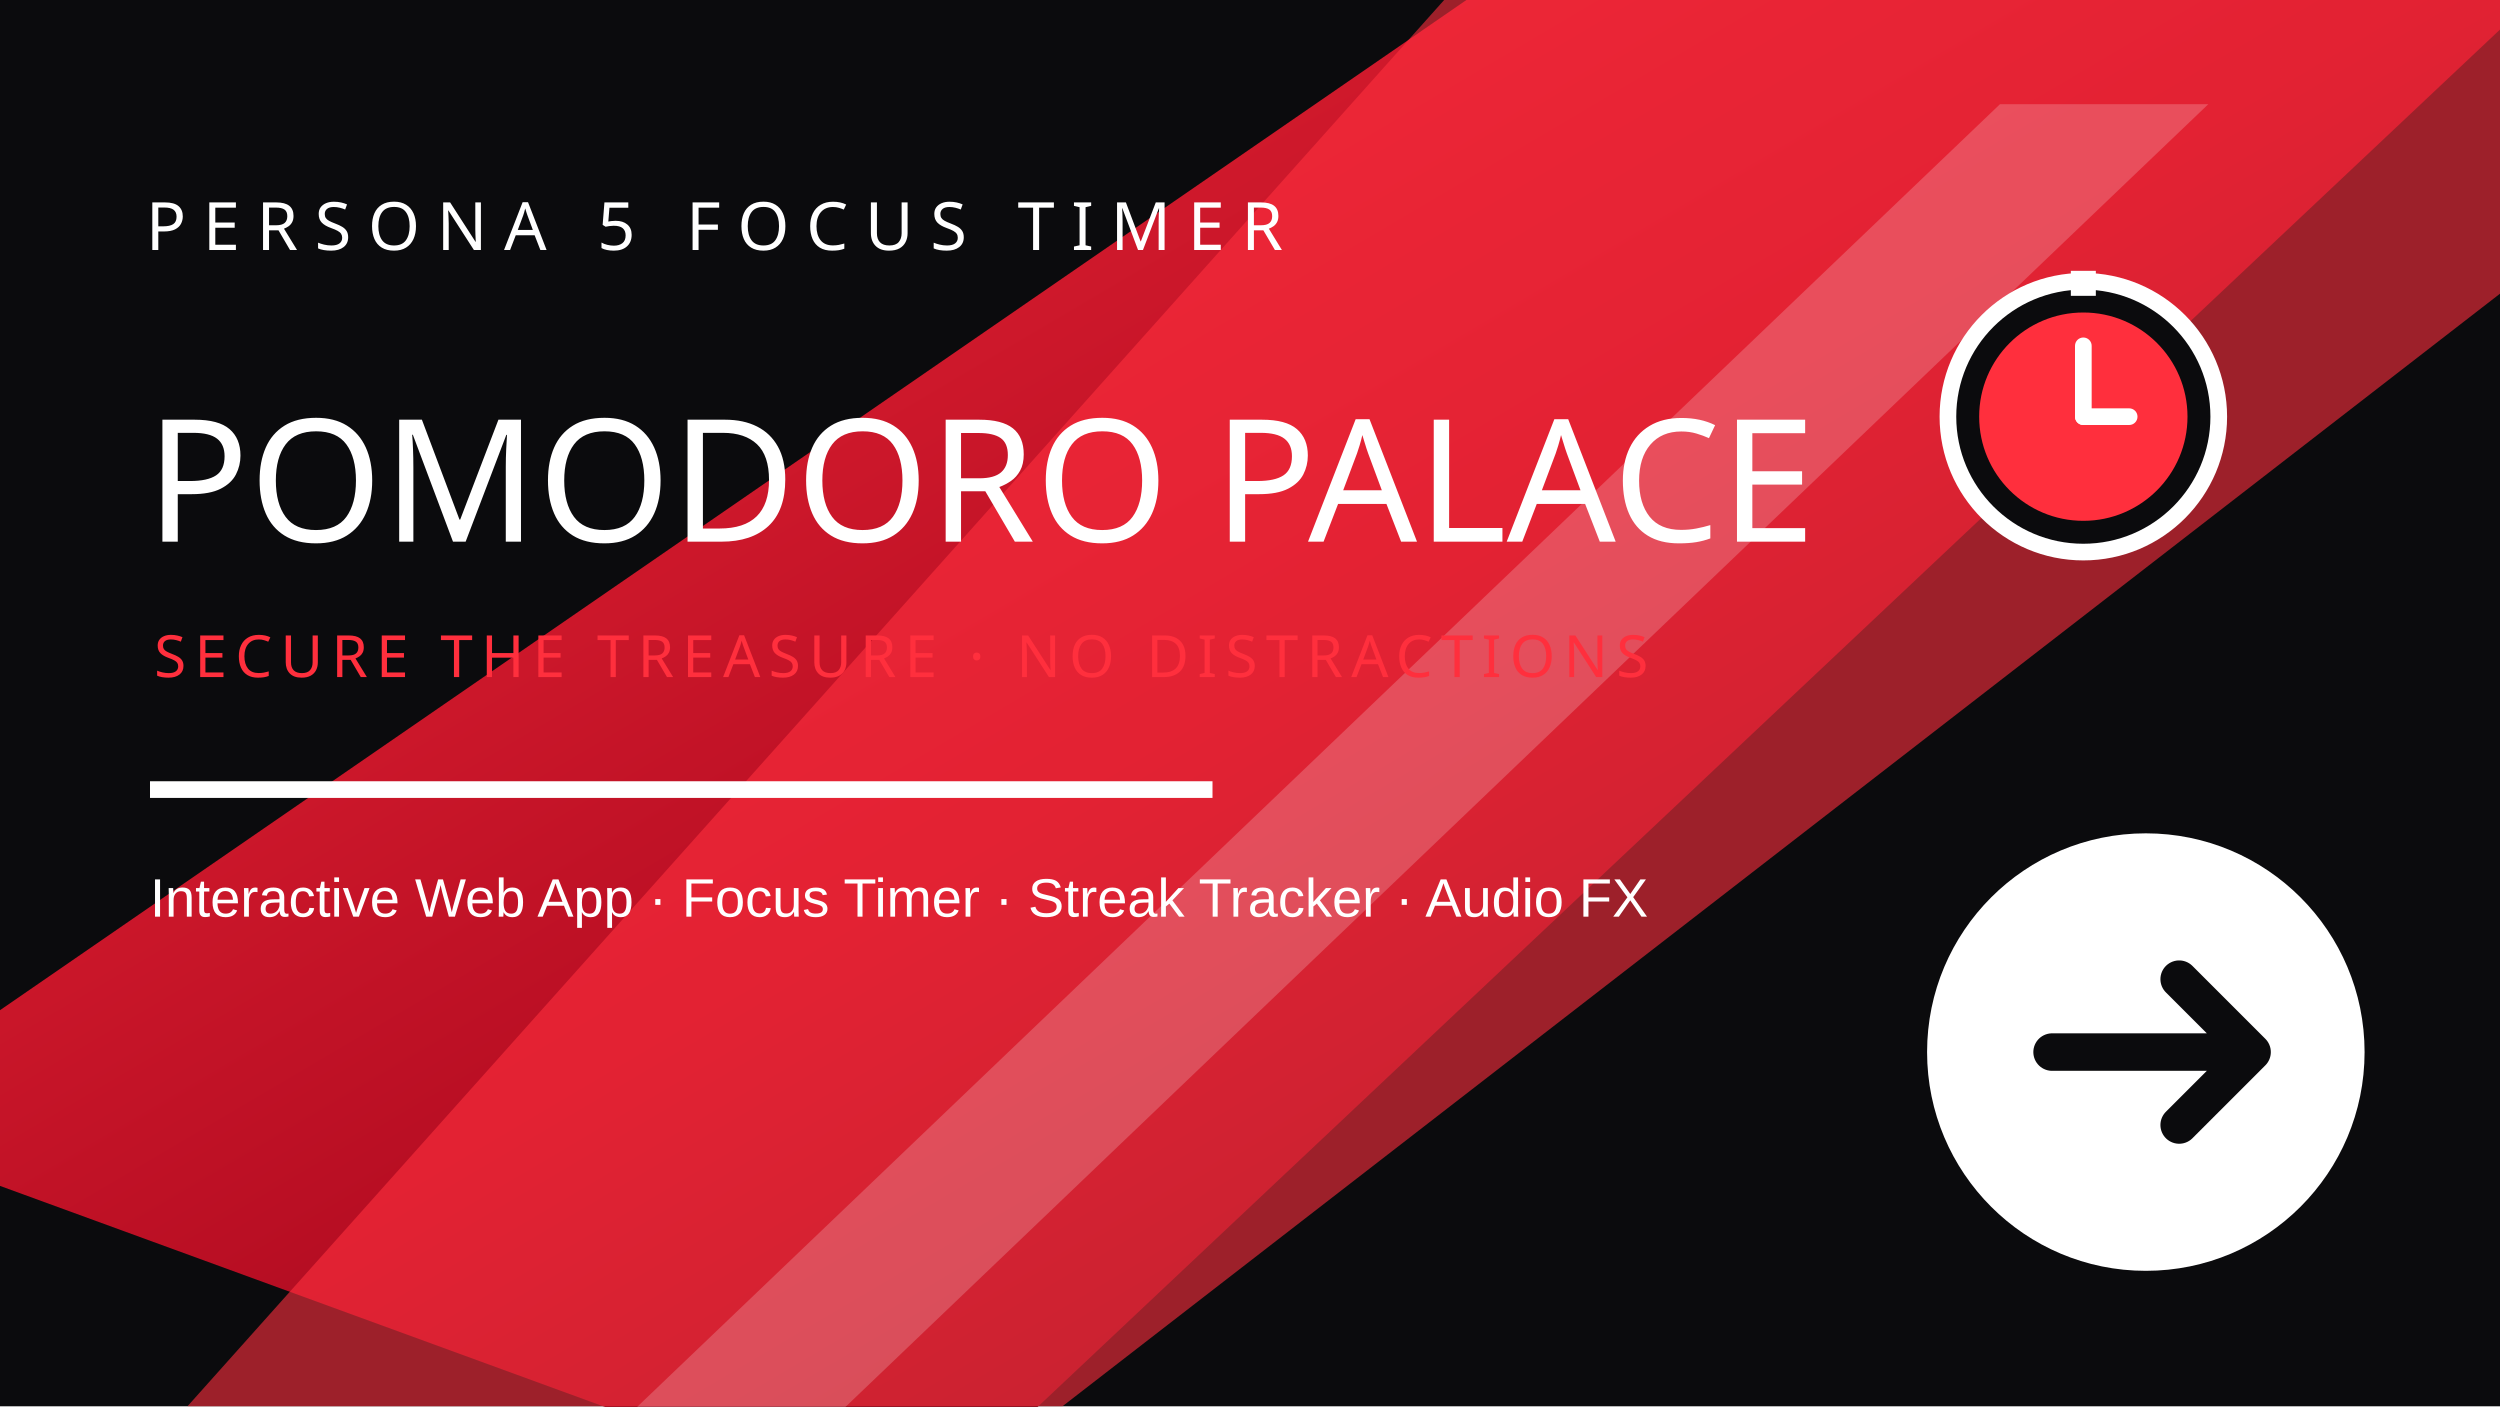
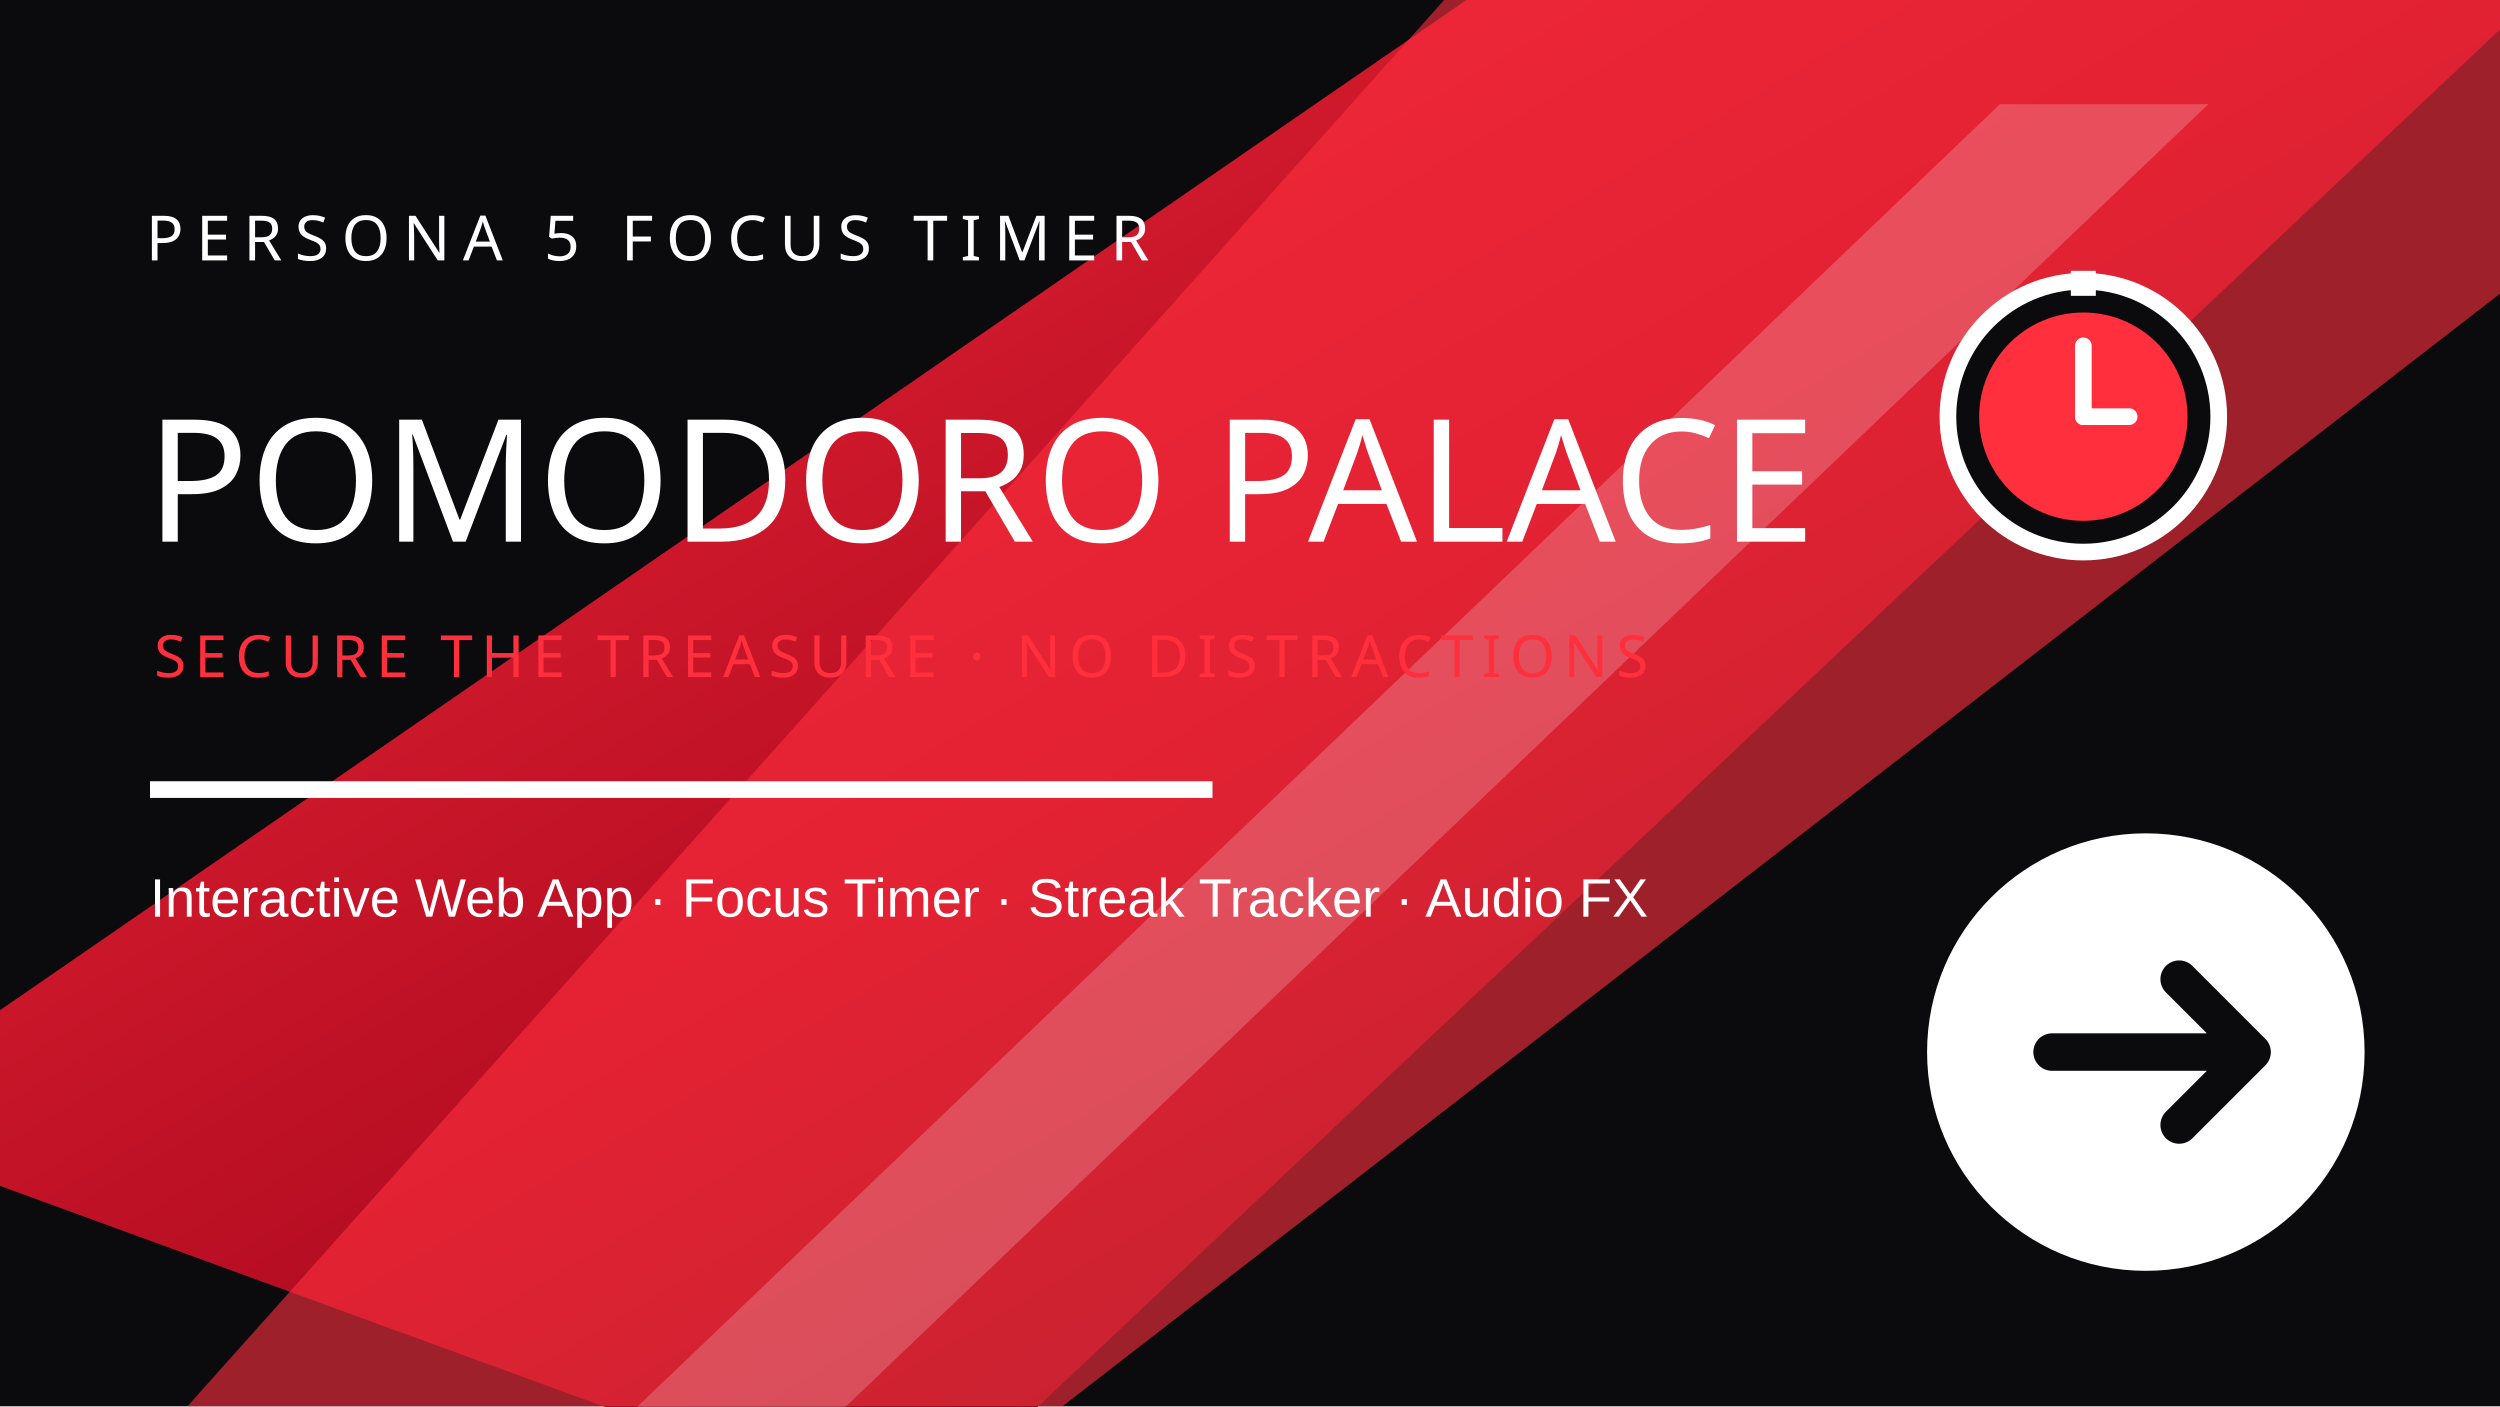
<svg xmlns="http://www.w3.org/2000/svg" viewBox="0 0 1200 675">
  <defs>
    <linearGradient id="palaceGrad" x1="0%" y1="0%" x2="100%" y2="100%">
      <stop offset="0%" stop-color="#ff2f3d" />
      <stop offset="50%" stop-color="#b80e23" />
      <stop offset="100%" stop-color="#111116" />
    </linearGradient>
  </defs>
  <rect width="1200" height="675" fill="#0b0b0d" />
  <path d="M-80 540L820-80h480L440 730z" fill="url(#palaceGrad)" />
  <path d="M720-30h520v140L510 675H90z" fill="#ff2f3d" opacity=".6" />
  <path d="M280 700L960 50h100L380 700z" fill="#ffffff" opacity=".2" />
  <g transform="translate(930, 130)">
    <circle cx="70" cy="70" r="65" fill="#0b0b0d" stroke="#ffffff" stroke-width="8" />
    <circle cx="70" cy="70" r="50" fill="#ff2f3d" />
    <rect x="66" y="32" width="8" height="42" fill="#ffffff" rx="4" />
    <rect x="66" y="66" width="30" height="8" fill="#ffffff" rx="4" />
    <rect x="64" y="0" width="12" height="12" fill="#ffffff" />
  </g>
  <g fill="#fff" font-family="Arial Black,Impact,sans-serif">
-     <text x="70" y="120" font-size="32" letter-spacing="8">PERSONA 5 FOCUS TIMER</text>
+     <text x="70" y="125" font-size="30" letter-spacing="6">PERSONA 5 FOCUS TIMER</text>
    <text x="70" y="260" font-size="82">POMODORO PALACE</text>
    <text x="74" y="325" font-size="28" letter-spacing="4" fill="#ff2f3d">SECURE THE TREASURE · NO DISTRACTIONS</text>
  </g>
  <rect x="72" y="375" width="510" height="8" fill="#fff" />
  <text x="72" y="440" fill="#fff" font-size="26" font-family="Arial,sans-serif">Interactive Web App · Focus Timer · Streak Tracker · Audio FX</text>
  <circle cx="1030" cy="505" r="105" fill="#fff" />
  <path d="M985 505h96m-35-35 35 35-35 35" fill="none" stroke="#0b0b0d" stroke-width="18" stroke-linecap="round" stroke-linejoin="round" />
</svg>
